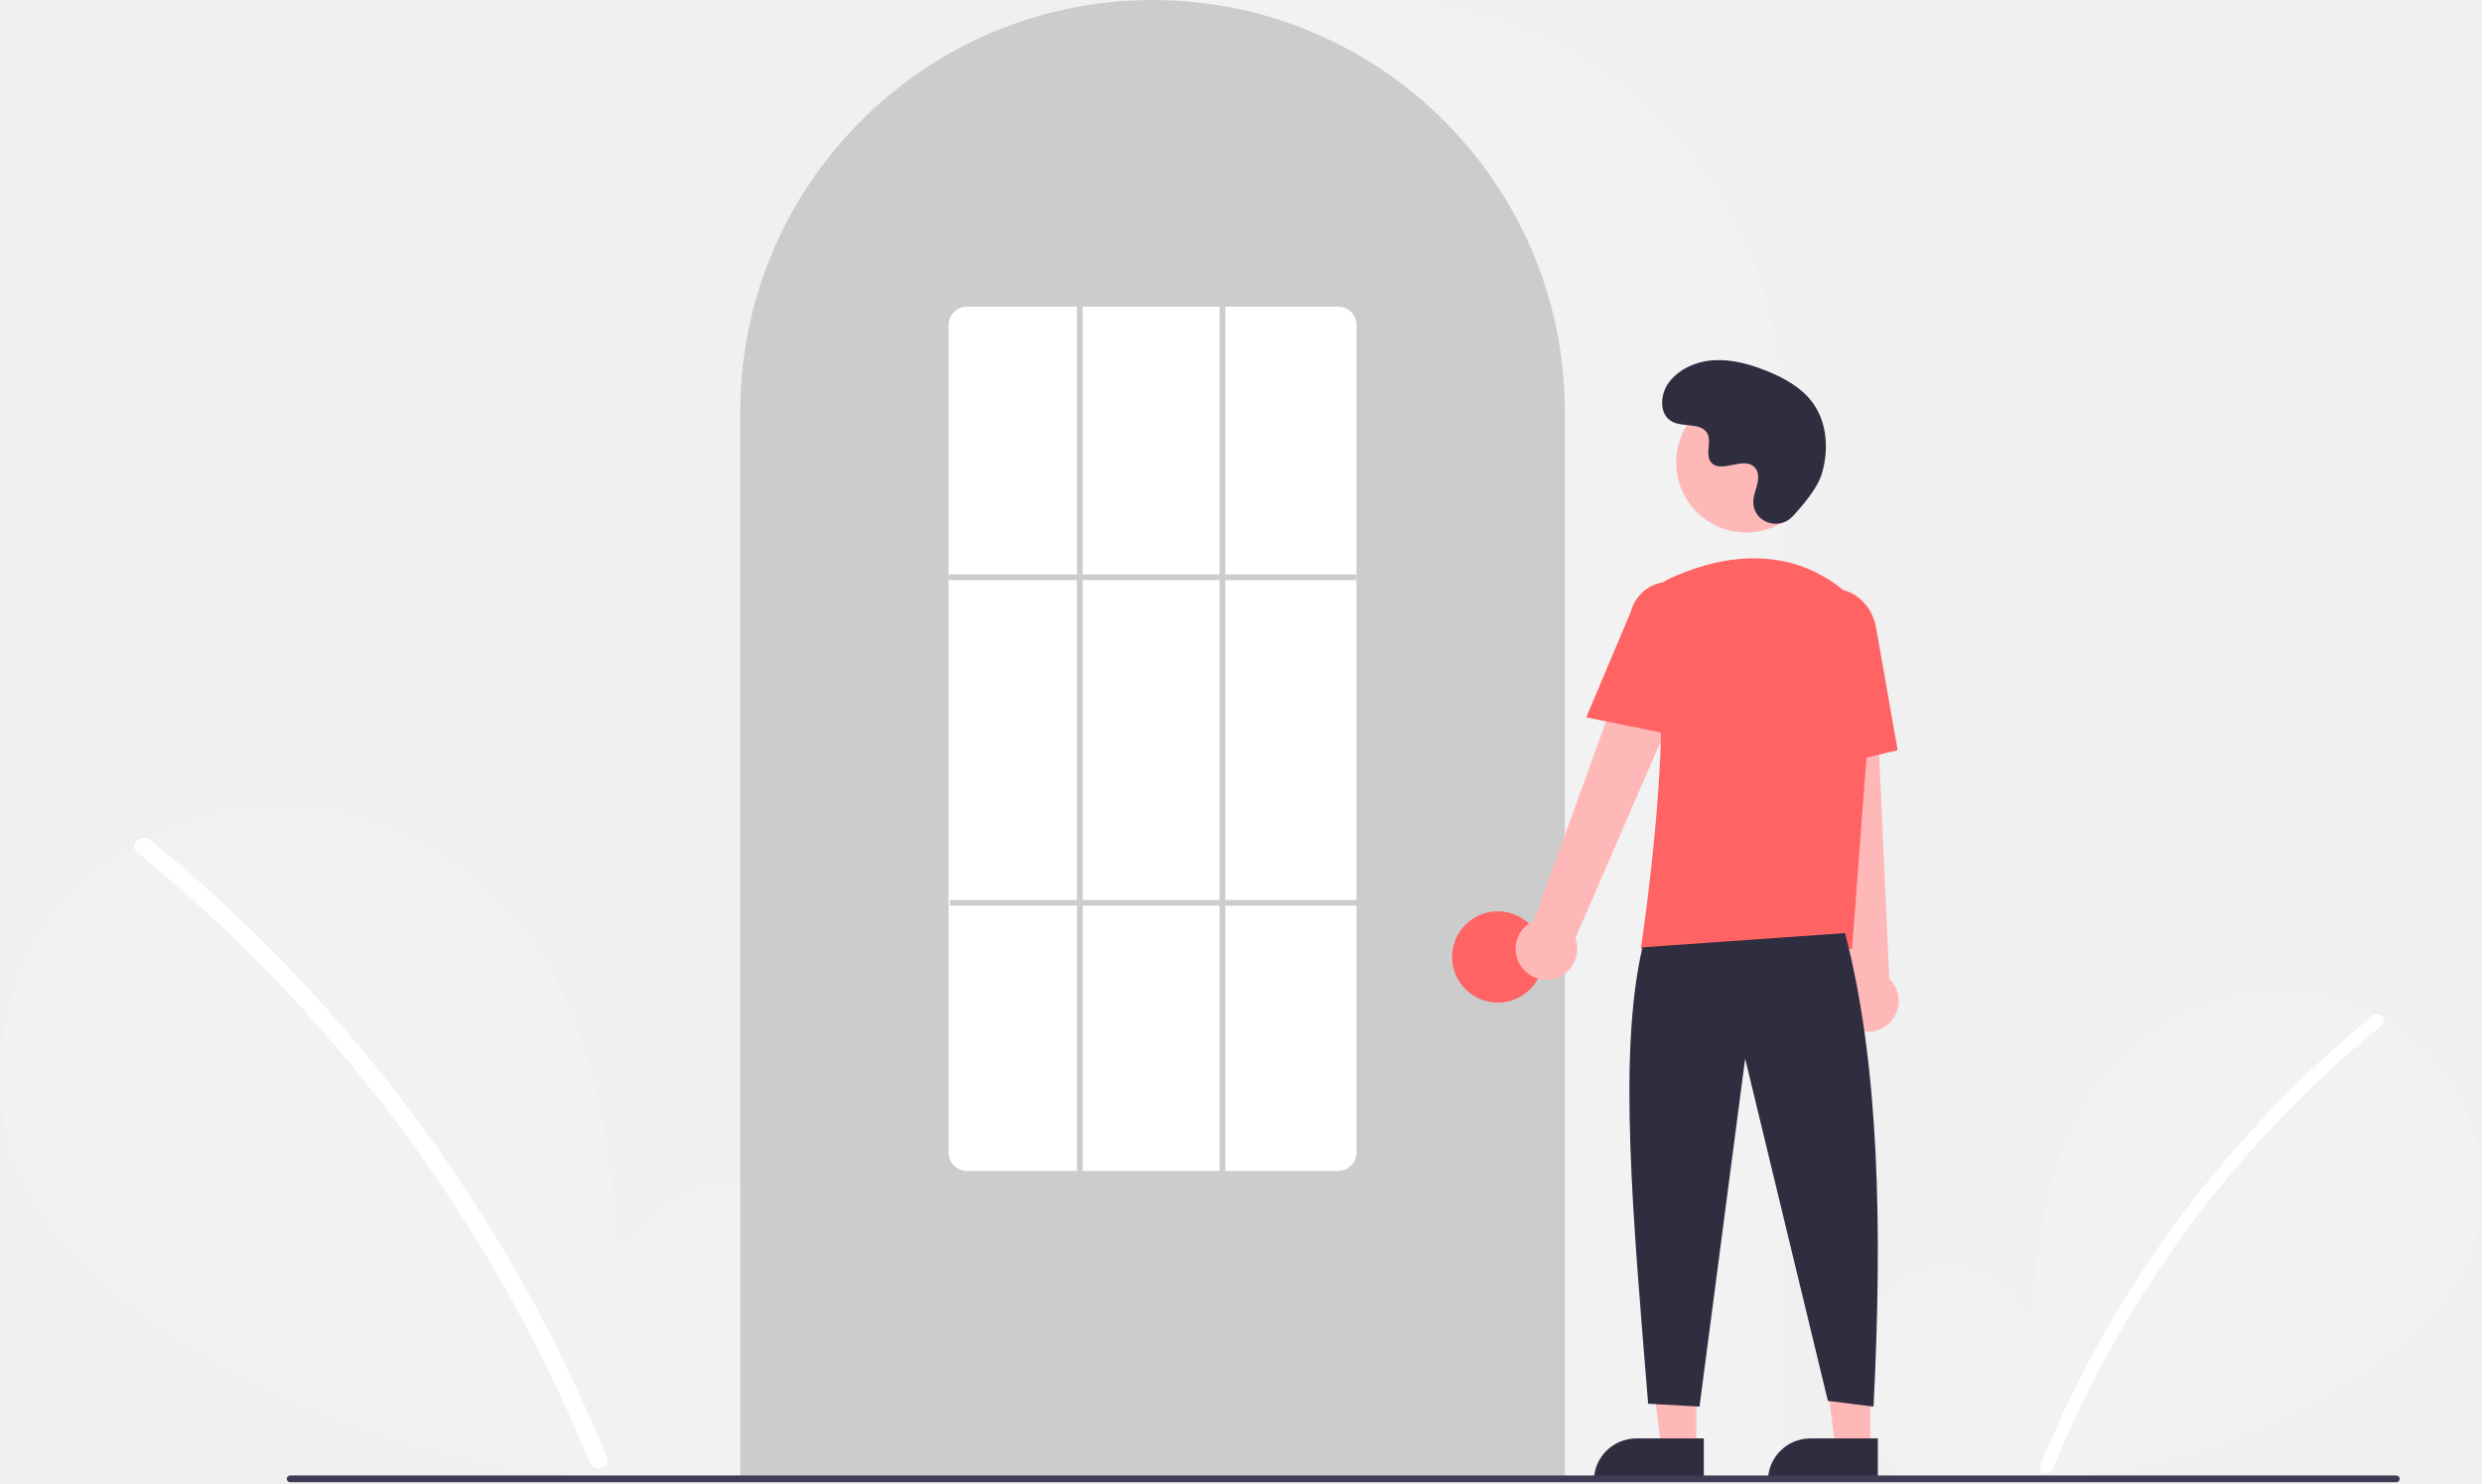
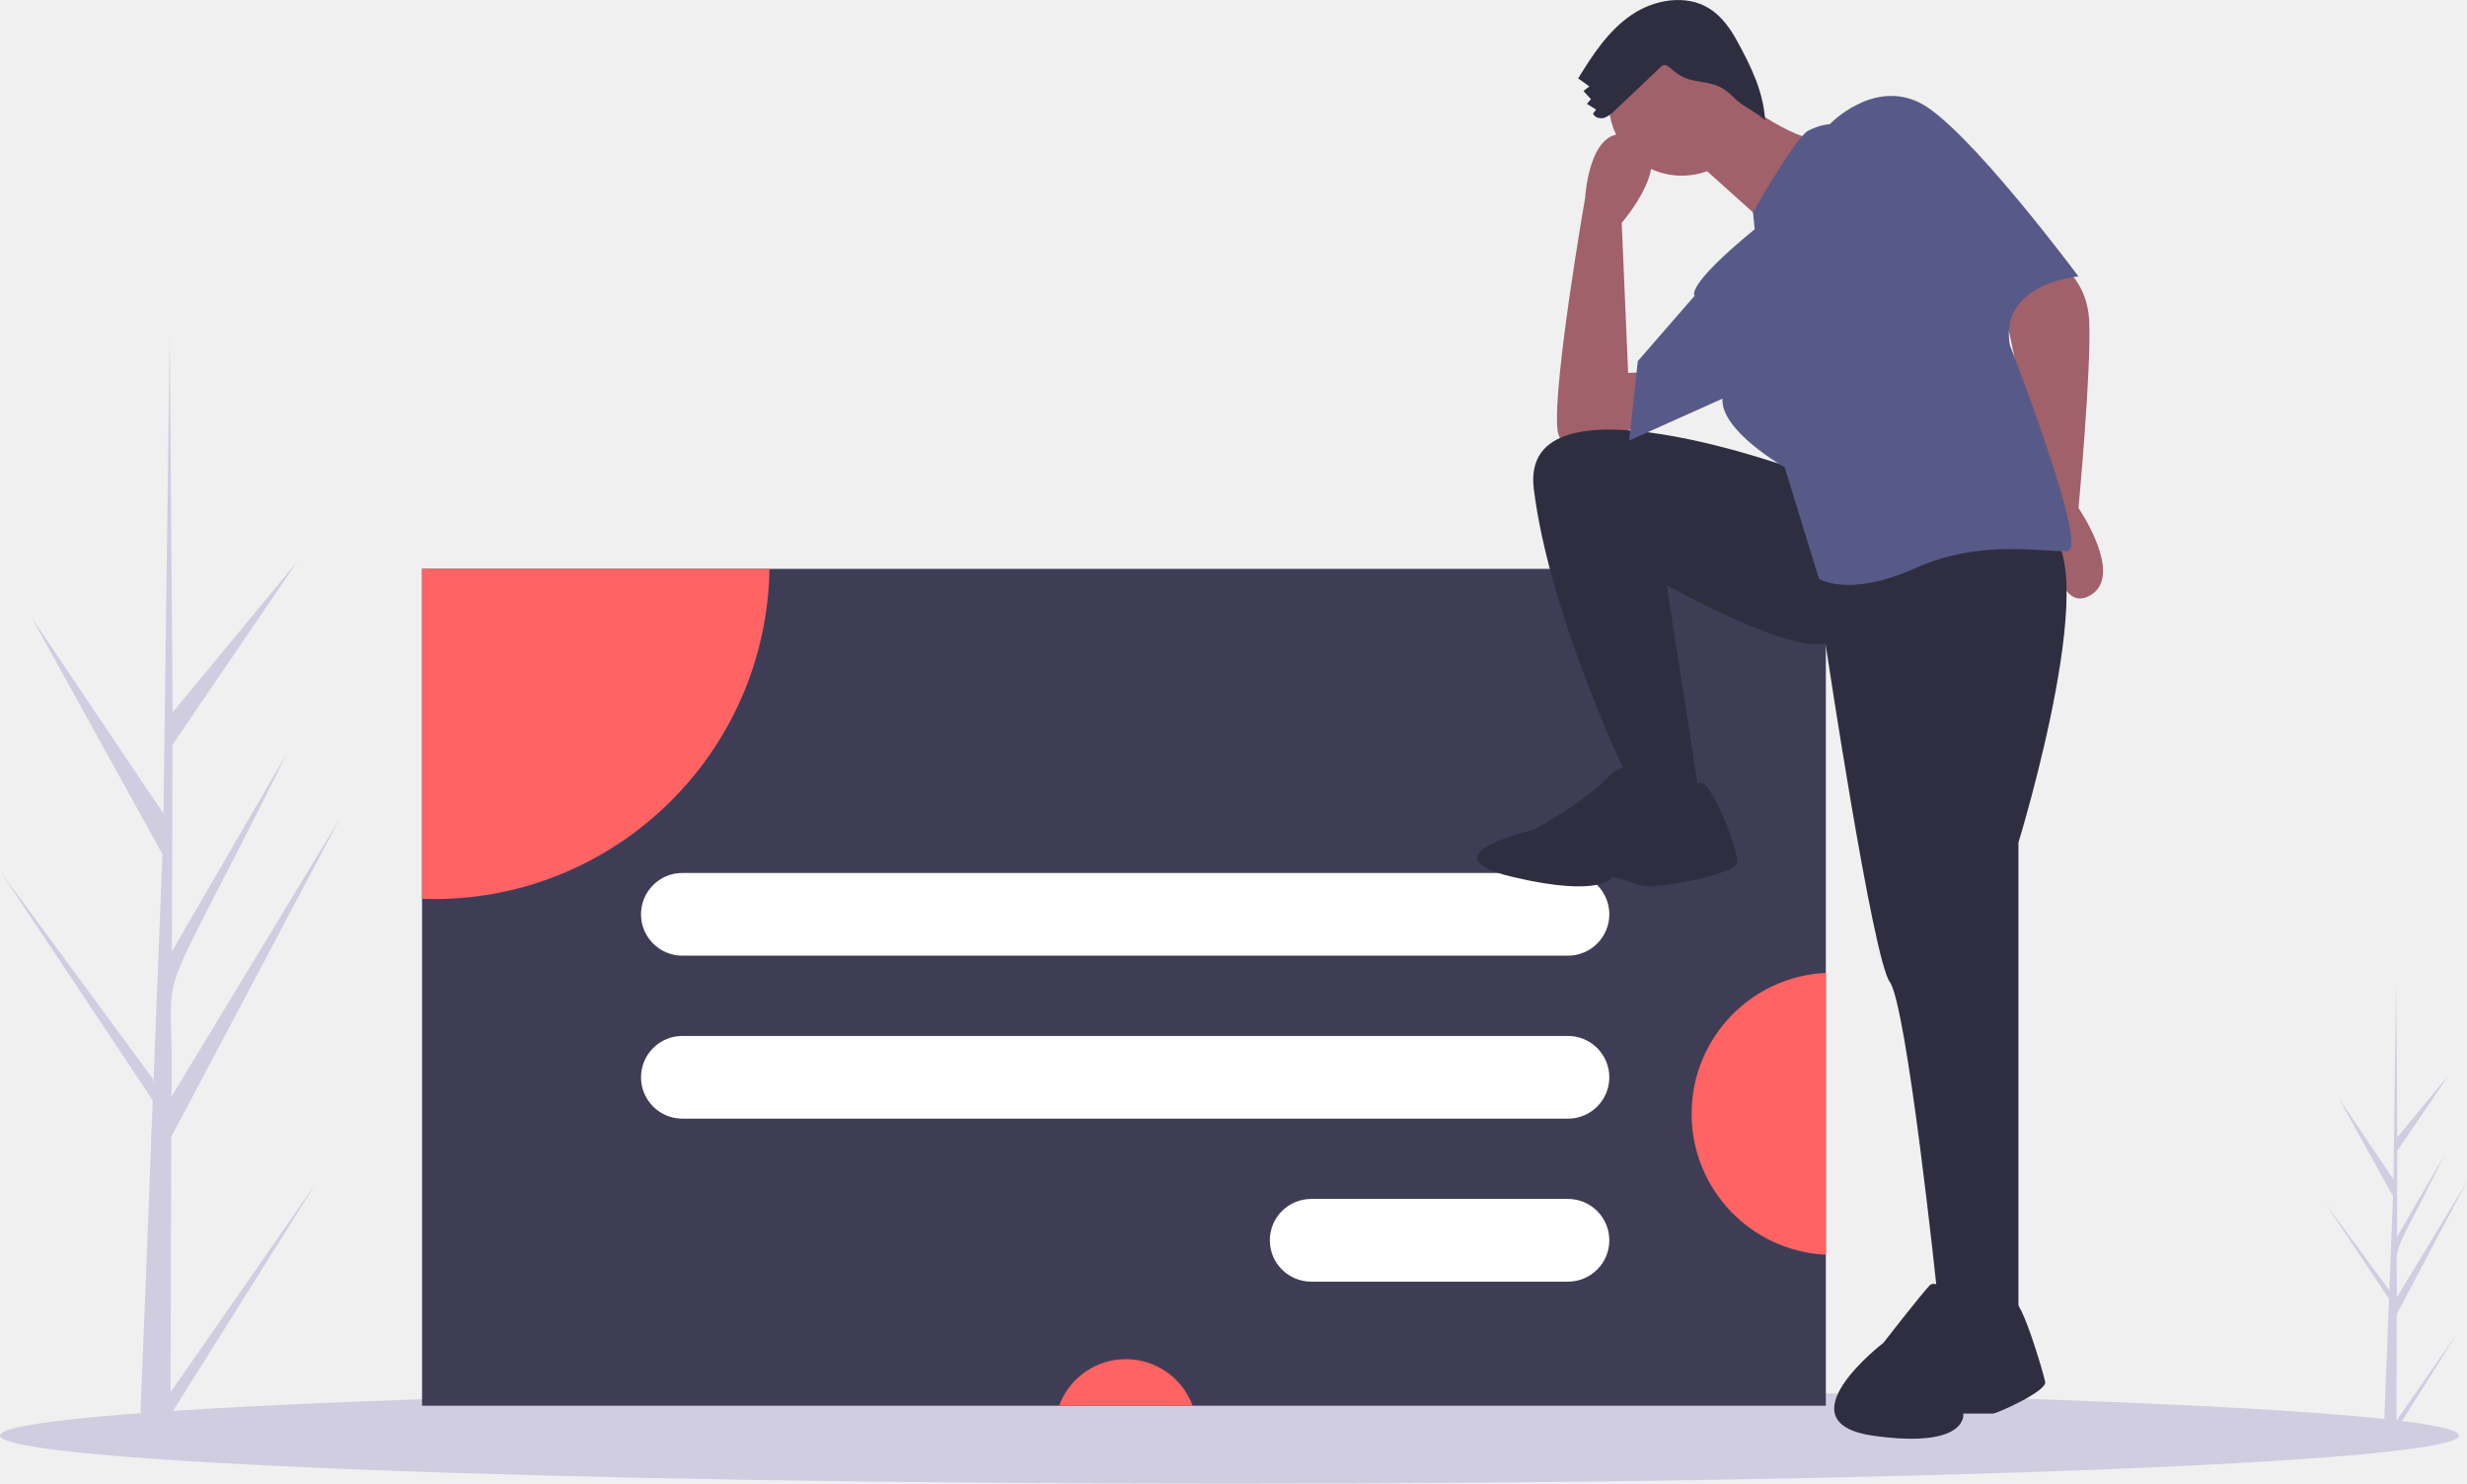
- <svg xmlns="http://www.w3.org/2000/svg" id="b368e7d6-7c4a-408c-9a35-0514749a7e1a" data-name="Layer 1" width="870" height="520.139" viewBox="0 0 870 520.139">
-   <path d="M831.092,704.187c-11.138-9.412-17.904-24.28-16.13-38.754s12.764-27.78,27.018-30.854,30.504,5.435,34.834,19.359c2.383-26.846,5.129-54.818,19.402-77.68,12.924-20.701,35.309-35.514,59.569-38.164s49.803,7.359,64.933,26.507,18.835,46.985,8.238,68.969c-7.806,16.195-22.188,28.247-37.257,38.052a240.452,240.452,0,0,1-164.454,35.977Z" transform="translate(-165 -189.9307)" fill="#f2f2f2" />
-   <path d="M996.728,546.01a393.414,393.414,0,0,0-54.826,54.442,394.561,394.561,0,0,0-61.752,103.194c-1.112,2.725,3.313,3.911,4.412,1.216A392.342,392.342,0,0,1,999.963,549.245c2.284-1.86-.97-5.08-3.236-3.236Z" transform="translate(-165 -189.9307)" fill="#fff" />
-   <path d="M445.067,701.63c15.299-12.927,24.591-33.348,22.154-53.228s-17.531-38.156-37.11-42.377-41.897,7.464-47.844,26.59c-3.273-36.873-7.044-75.292-26.648-106.693-17.751-28.433-48.497-48.778-81.818-52.418s-68.404,10.107-89.185,36.407-25.869,64.535-11.315,94.729c10.722,22.243,30.475,38.797,51.172,52.264,66.03,42.965,147.939,60.884,225.877,49.415" transform="translate(-165 -189.9307)" fill="#f2f2f2" />
-   <path d="M217.567,484.373a540.355,540.355,0,0,1,75.304,74.777A548.076,548.076,0,0,1,352.257,647.04a545.835,545.835,0,0,1,25.43,53.846c1.527,3.743-4.55,5.372-6.06,1.671a536.36,536.36,0,0,0-49.009-92.727A539.734,539.734,0,0,0,256.889,528.632a538.441,538.441,0,0,0-43.766-39.815c-3.138-2.555,1.332-6.978,4.444-4.444Z" transform="translate(-165 -189.9307)" fill="#fff" />
-   <path d="M789.5,708.931h-365v-374.5c0-79.678,64.822-144.5,144.5-144.5h76c79.677,0,144.5,64.822,144.5,144.5Z" transform="translate(-165 -189.9307)" fill="#f2f2f2" />
-   <path d="M713.5,708.931h-289v-374.5a143.382,143.382,0,0,1,27.596-84.944c.664-.905,1.326-1.798,2.009-2.681a144.466,144.466,0,0,1,30.754-29.851c.66-.48,1.322-.952,1.994-1.423a144.16,144.16,0,0,1,31.472-16.459c.661-.25,1.334-.501,2.007-.742a144.02,144.02,0,0,1,31.108-7.336c.658-.09,1.333-.16,2.008-.23a146.288,146.288,0,0,1,31.105,0c.673.07,1.349.141,2.014.231a143.995,143.995,0,0,1,31.1,7.335c.673.241,1.346.492,2.009.743a143.799,143.799,0,0,1,31.106,16.216c.672.461,1.344.933,2.006,1.405a145.987,145.987,0,0,1,18.384,15.564,144.305,144.305,0,0,1,12.724,14.551c.681.88,1.343,1.773,2.005,2.677A143.382,143.382,0,0,1,713.5,334.431Z" transform="translate(-165 -189.9307)" fill="#ccc" />
-   <circle cx="525" cy="335.5" r="16" fill="#ff6363" />
-   <polygon points="594.599 507.783 582.339 507.783 576.506 460.495 594.601 460.496 594.599 507.783" fill="#ffb8b8" />
-   <path d="M573.582,504.28h23.644a0,0,0,0,1,0,0v14.887a0,0,0,0,1,0,0H558.695a0,0,0,0,1,0,0v0a14.887,14.887,0,0,1,14.887-14.887Z" fill="#2f2e41" />
-   <polygon points="655.599 507.783 643.339 507.783 637.506 460.495 655.601 460.496 655.599 507.783" fill="#ffb8b8" />
-   <path d="M634.582,504.28h23.644a0,0,0,0,1,0,0v14.887a0,0,0,0,1,0,0H619.695a0,0,0,0,1,0,0v0a14.887,14.887,0,0,1,14.887-14.887Z" fill="#2f2e41" />
-   <path d="M698.098,528.6a10.743,10.743,0,0,1,4.511-15.843l41.676-114.867L764.791,409.082,717.206,518.853a10.801,10.801,0,0,1-19.109,9.748Z" transform="translate(-165 -189.9307)" fill="#ffb8b8" />
-   <path d="M814.336,550.184a10.743,10.743,0,0,1-2.893-16.217L798.533,412.458l23.338,1.066L827.236,533.045a10.801,10.801,0,0,1-12.9,17.139Z" transform="translate(-165 -189.9307)" fill="#ffb8b8" />
-   <circle cx="612.106" cy="162.123" r="24.561" fill="#ffb8b8" />
-   <path d="M814.18,522.549H740.133l.089-.576c.133-.861,13.197-86.439,3.562-114.436a11.813,11.813,0,0,1,6.069-14.584h0c13.772-6.485,40.208-14.471,62.52,4.909a28.234,28.234,0,0,1,9.459,23.396Z" transform="translate(-165 -189.9307)" fill="#ff6363" />
-   <path d="M754.354,448.181,721.018,441.418l15.626-37.03a13.997,13.997,0,0,1,27.106,6.998Z" transform="translate(-165 -189.9307)" fill="#ff6363" />
-   <path d="M797.05,460.739l-2.004-45.941c-1.52-8.636,3.424-16.8,11.027-18.135,7.605-1.33,15.032,4.66,16.558,13.36l7.533,42.928Z" transform="translate(-165 -189.9307)" fill="#ff6363" />
-   <path d="M811.716,517.049c11.915,45.377,13.214,103.069,10,166l-16-2-29-120-16,122-18-1c-5.377-66.03-10.613-122.715-2-160Z" transform="translate(-165 -189.9307)" fill="#2f2e41" />
-   <path d="M793.289,371.035c-4.582,4.881-13.091,2.261-13.688-4.407a8.055,8.055,0,0,1,.01-1.556c.308-2.954,2.015-5.635,1.606-8.754a4.59,4.59,0,0,0-.84-2.149c-3.651-4.889-12.222,2.187-15.668-2.239-2.113-2.714.371-6.987-1.251-10.021-2.14-4.004-8.479-2.029-12.454-4.221-4.423-2.439-4.158-9.225-1.247-13.353,3.551-5.034,9.776-7.72,15.923-8.107s12.253,1.275,17.992,3.511c6.521,2.541,12.988,6.054,17.001,11.788,4.88,6.973,5.35,16.348,2.909,24.502C802.098,360.99,797.031,367.049,793.289,371.035Z" transform="translate(-165 -189.9307)" fill="#2f2e41" />
-   <path d="M1004.982,709.574h-738.294a1.191,1.191,0,0,1,0-2.381h738.294a1.191,1.191,0,0,1,0,2.381Z" transform="translate(-165 -189.9307)" fill="#3f3d56" />
-   <path d="M634,600.431H504a6.465,6.465,0,0,1-6.5-6.415V303.846a6.465,6.465,0,0,1,6.5-6.415H634a6.465,6.465,0,0,1,6.5,6.415V594.015A6.465,6.465,0,0,1,634,600.431Z" transform="translate(-165 -189.9307)" fill="#fff" />
-   <rect x="332.5" y="201.39" width="143" height="2" fill="#ccc" />
-   <rect x="333" y="315.5" width="143" height="2" fill="#ccc" />
-   <rect x="377.5" y="107.5" width="2" height="304" fill="#ccc" />
-   <rect x="427.5" y="107.5" width="2" height="304" fill="#ccc" />
+ <svg xmlns="http://www.w3.org/2000/svg" id="b59c9f89-c93e-413f-a14b-776784e615e2" data-name="Layer 1" width="1075.516" height="646.899" viewBox="0 0 1075.516 646.899">
+   <path d="M136.593,733.557l63.431-91.138L136.561,743.471l-.037,10.369q-6.785-.057-13.433-.441c-.02-2.354,5.371-131.899,5.142-134.243.313-.089.488-12.252.613-12.785L62.578,506.777,128.916,596.945l.198,2.666,3.935-100.648L76.086,395.895,133.5,481.278c.021-1.369,2.717-208.023,2.744-209.298.016.677,1.254,164.455,1.263,165.145l54.479-65.923-54.531,80.088-.279,90.079,50.556-87.108C124.639,581.295,138.602,536.842,136.99,604.702l73.436-121.291L136.927,622.176Z" transform="translate(-62.24207 -126.5504)" fill="#d0cde1" />
+   <path d="M1106.99,745.93l26.433-37.98-26.447,42.111-.015,4.321q-2.828-.024-5.598-.184c-.008-.981,2.238-54.966,2.143-55.942.13-.037.204-5.106.255-5.328L1076.146,651.426l27.645,37.575.082,1.111,1.64-41.942-23.738-42.951,23.926,35.581c.009-.571,1.132-86.688,1.143-87.22.007.282.522,68.533.526,68.82l22.703-27.472L1107.349,628.303l-.116,37.538,21.068-36.3c-26.293,52.938-20.474,34.413-21.145,62.692l30.602-50.545-30.629,57.827Z" transform="translate(-62.24207 -126.5504)" fill="#d0cde1" />
+   <ellipse cx="536" cy="625.899" rx="536" ry="21" fill="#d0cde1" />
+   <rect x="184" y="248.031" width="612" height="364.87" fill="#3f3d56" />
+   <path d="M397.702,374.581a146.354,146.354,0,0,1-146.32,143.97c-1.72,0-3.43-.03-5.14-.09V374.581Z" transform="translate(-62.24207 -126.5504)" fill="#ff6363" />
+   <path d="M582.179,739.451H523.972a31.008,31.008,0,0,1,58.207,0Z" transform="translate(-62.24207 -126.5504)" fill="#ff6363" />
+   <path d="M858.242,550.721v122.9a61.523,61.523,0,0,1,0-122.9Z" transform="translate(-62.24207 -126.5504)" fill="#ff6363" />
+   <rect x="279.459" y="380.615" width="422.142" height="36.062" rx="18.031" fill="#fff" />
+   <rect x="279.459" y="451.679" width="422.142" height="36.062" rx="18.031" fill="#fff" />
+   <rect x="553.597" y="522.743" width="148.004" height="36.062" rx="18.031" fill="#fff" />
+   <path d="M955.294,238.67s16.829,6.545,17.764,28.048-4.675,81.339-4.675,81.339,20.568,29.918,4.675,38.332-17.764-33.657-17.764-33.657l-18.699-88.818S947.814,237.735,955.294,238.67Z" transform="translate(-62.24207 -126.5504)" fill="#a0616a" />
+   <path d="M783.267,307.855s-40.202,26.178-42.072,5.61S753.349,212.492,753.349,212.492s1.87-34.592,21.503-26.178-5.61,37.397-5.61,37.397l2.805,65.445,18.699-.935Z" transform="translate(-62.24207 -126.5504)" fill="#a0616a" />
+   <path d="M847.777,332.163s-123.411-45.812-116.866,7.479,38.332,120.606,38.332,120.606l11.219,17.764h23.373L788.876,381.714s53.291,29.918,69.185,25.243c0,0,20.568,137.435,28.048,147.719s20.568,134.63,20.568,134.63l12.154,14.959h23.373V493.906s40.202-130.89,9.349-137.435S847.777,332.163,847.777,332.163Z" transform="translate(-62.24207 -126.5504)" fill="#2f2e41" />
+   <path d="M777.657,465.858s-5.61-10.284-14.959,0-31.788,22.438-31.788,22.438-48.616,11.219-9.349,20.568,43.942,0,43.942,0,6.545,1.87,12.154,3.74S819.729,507.93,819.729,502.32s-12.379-39.134-17.408-34.058S777.657,465.858,777.657,465.858Z" transform="translate(-62.24207 -126.5504)" fill="#2f2e41" />
+   <path d="M920.623,695.011s-13.785-11.352-17.029-8.109-20.272,25.138-20.272,25.138-45.41,34.868-4.054,40.544,38.923-9.731,38.923-9.731h12.974c1.622,0,23.516-9.731,22.705-13.785s-10.542-37.116-13.785-34.776S920.623,695.011,920.623,695.011Z" transform="translate(-62.24207 -126.5504)" fill="#2f2e41" />
+   <circle cx="733.179" cy="44.805" r="31.788" fill="#a0616a" />
+   <path d="M817.859,167.615s24.308,20.568,41.137,20.568S834.688,226.516,834.688,226.516l-36.462-32.723Z" transform="translate(-62.24207 -126.5504)" fill="#a0616a" />
+   <path d="M827.208,226.516l-.728-7.366s18.492-32.836,24.101-35.641,9.349-2.805,9.349-2.805,18.699-19.634,39.267-9.349,69.185,75.729,69.185,75.729-34.592,2.805-29.918,29.918c0,0,34.592,88.818,25.243,89.753s-37.397-5.61-66.38,7.479-42.072,4.675-42.072,4.675l-14.959-48.616s-28.048-15.894-27.113-29.918L772.515,318.607l3.74-34.592,24.776-28.515S796.356,251.759,827.208,226.516Z" transform="translate(-62.24207 -126.5504)" fill="#575a89" />
+   <path d="M766.18,174.792a11.737,11.737,0,0,1-4.616,3.144c-1.811.511-4.092-.116-4.813-1.853l1.344-1.749-4.029-2.504,1.756-2.06-3.246-3.524,2.562-2.032-4.877-3.488c6.321-10.315,13.157-20.758,23.137-27.596s23.925-9.267,34.148-2.8c5.308,3.358,9.061,8.687,12.068,14.202,6.047,11.09,11.376,21.901,12.163,34.508-3.798-3.699-9.343-5.783-13.141-9.482a28.463,28.463,0,0,0-5.669-4.641c-3.973-2.24-8.726-2.438-13.173-3.449-3.74-.85-6.166-2.535-8.995-4.945-3.366-2.867-3.503-1.758-6.901,1.469Q775.044,166.397,766.18,174.792Z" transform="translate(-62.24207 -126.5504)" fill="#2f2e41" />
</svg>
